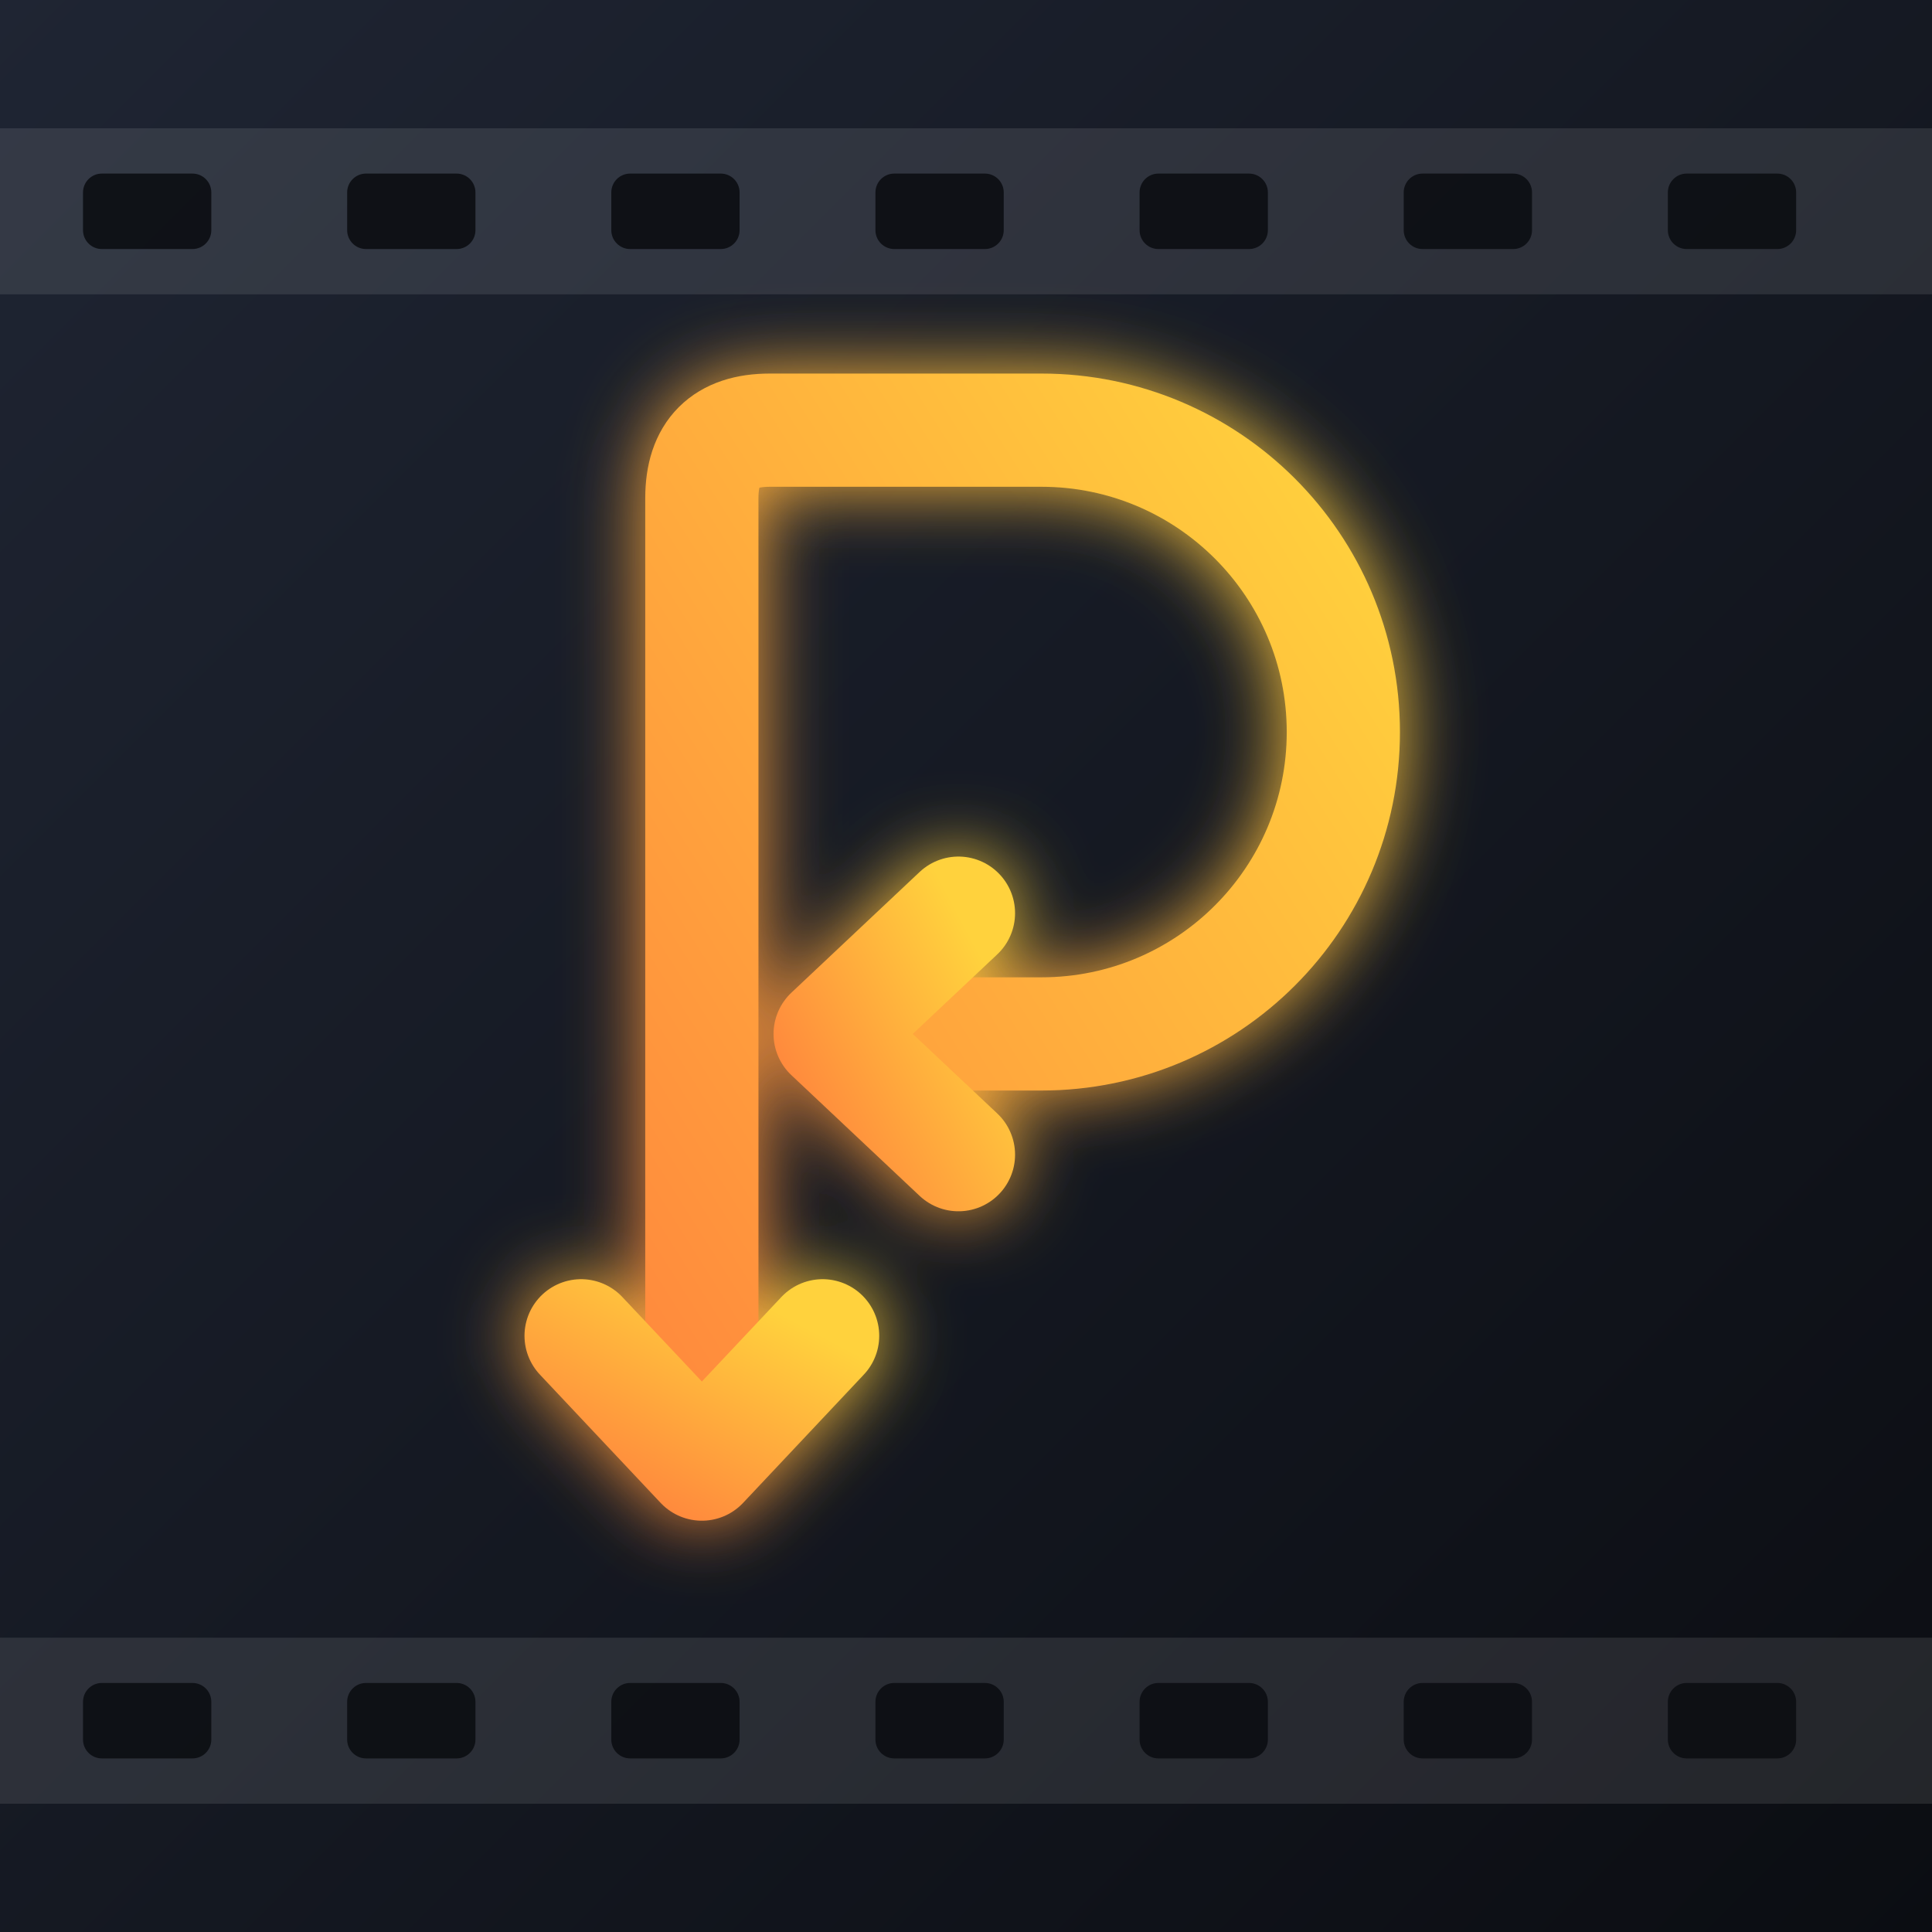
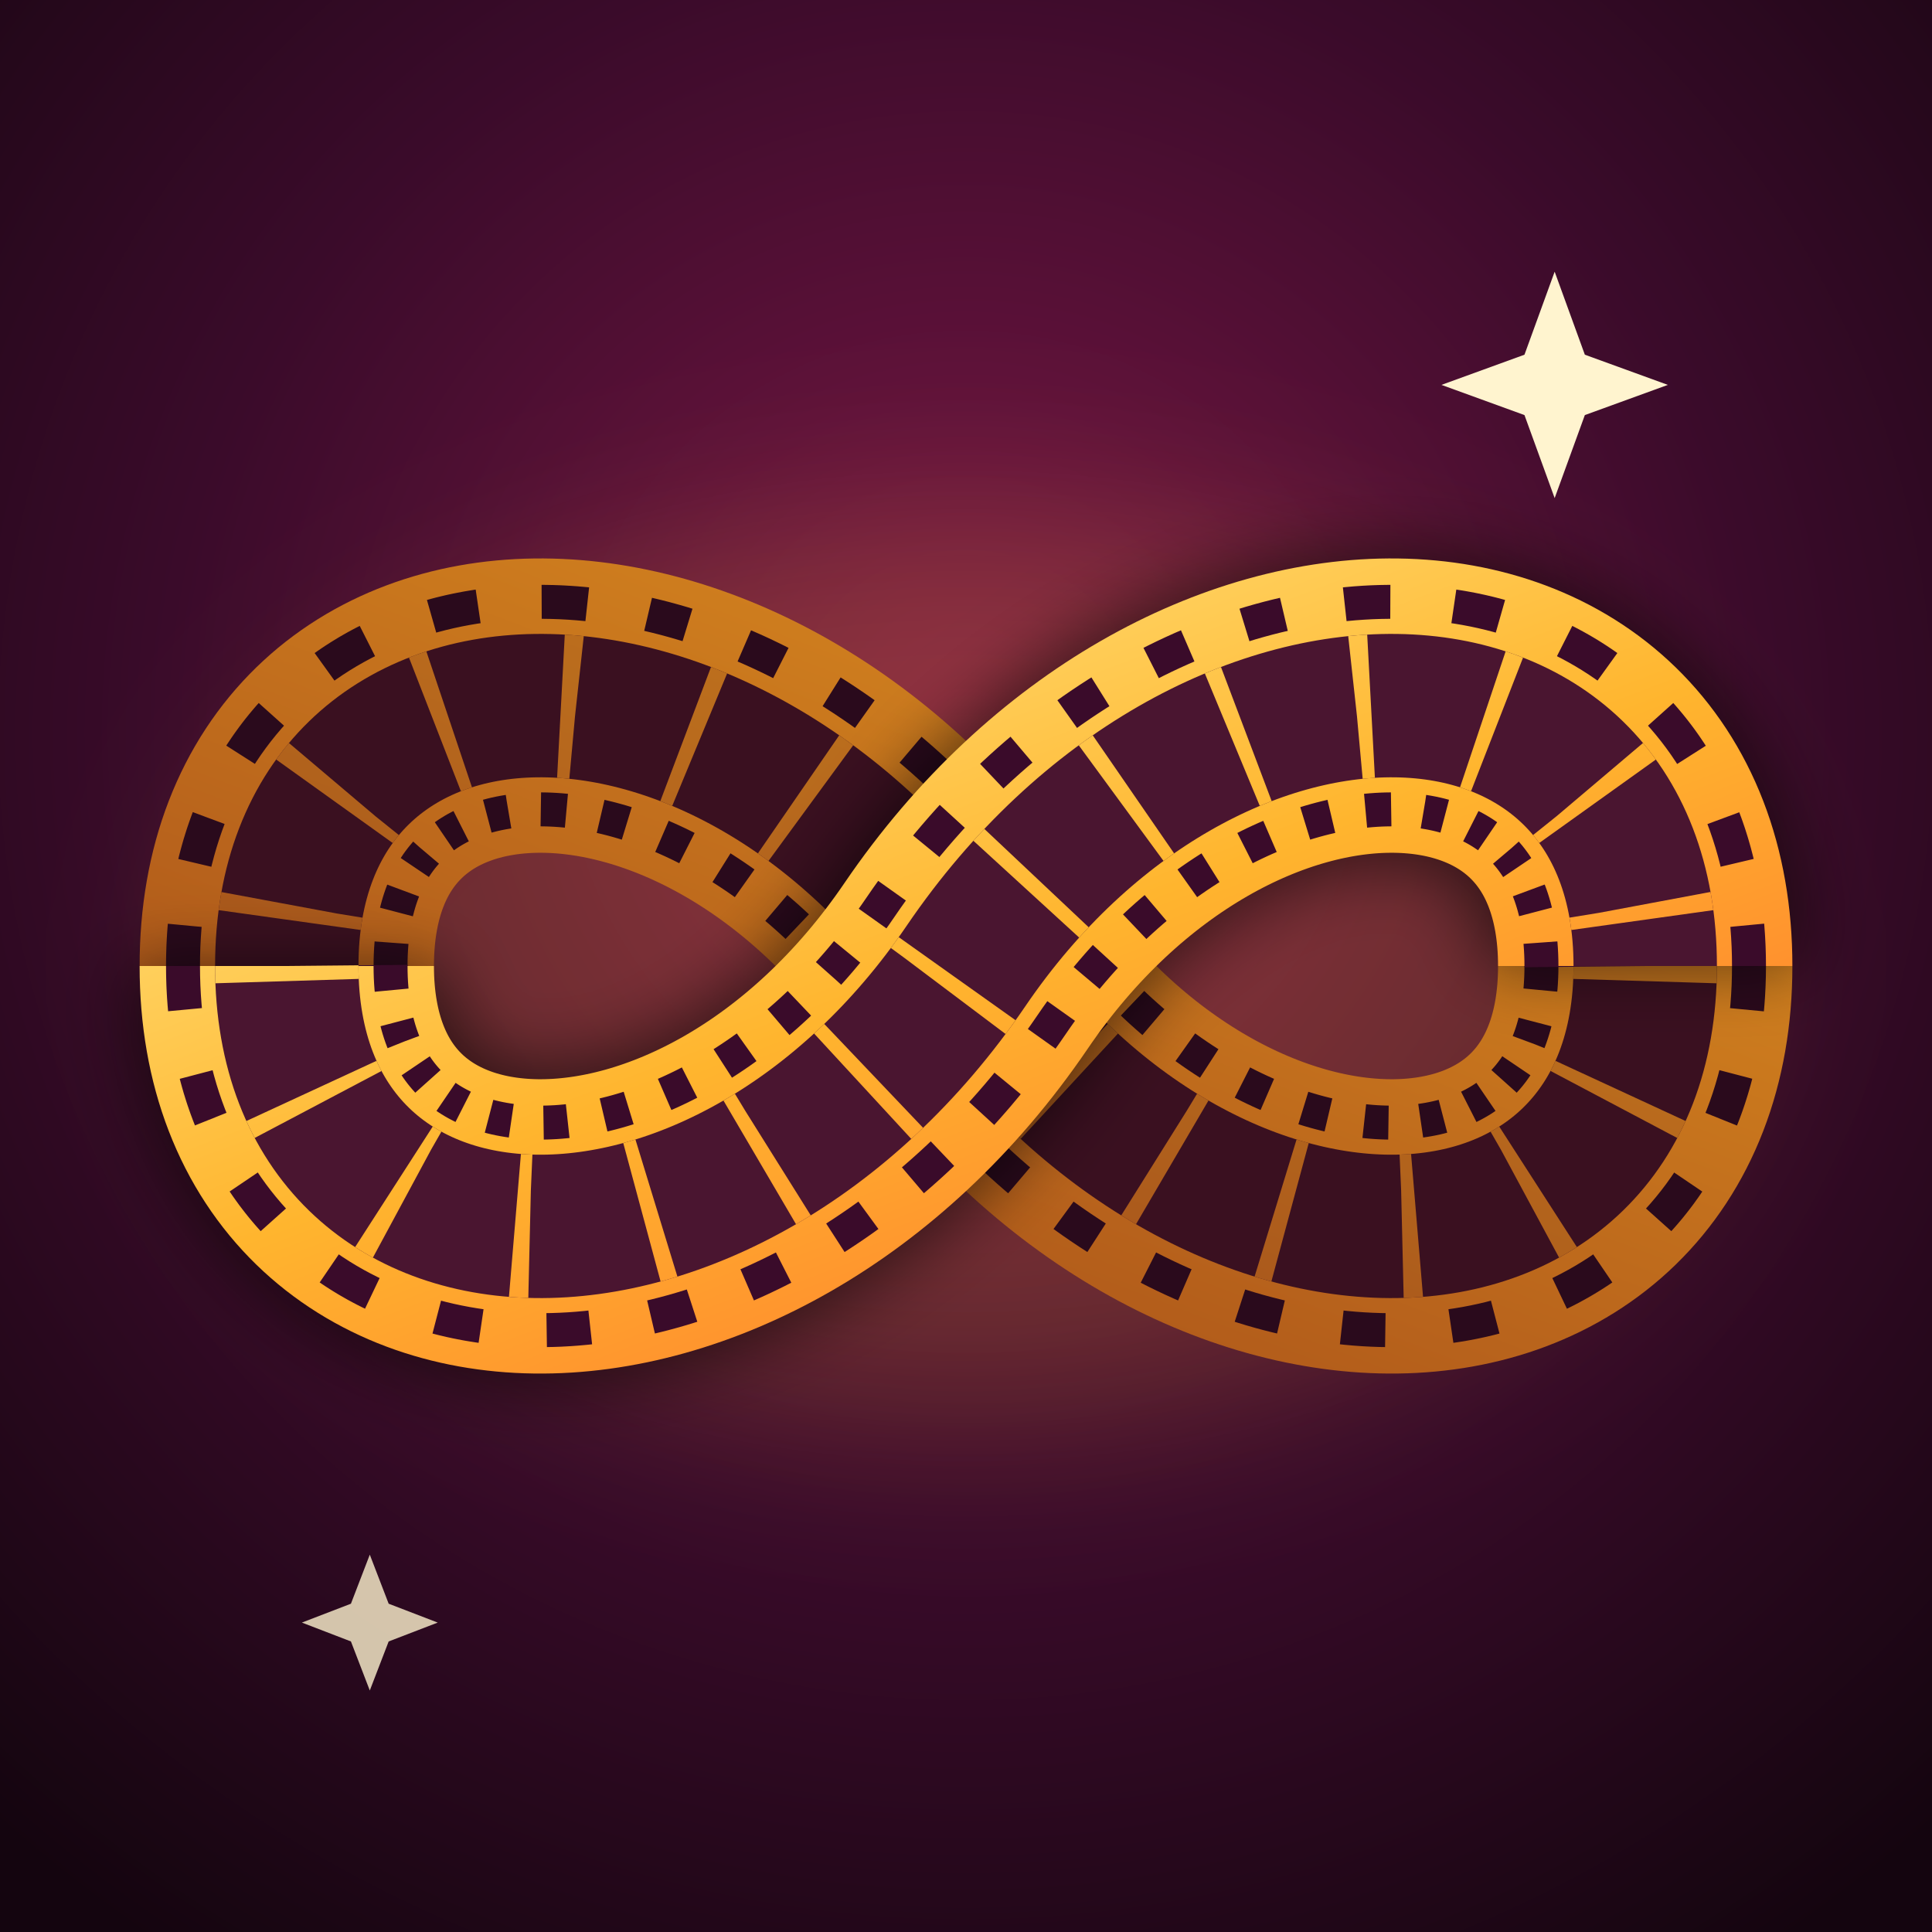
<svg xmlns="http://www.w3.org/2000/svg" viewBox="0 0 512 512" width="512" height="512">
  <defs>
-     <linearGradient id="bg" x1="0" y1="0" x2="1" y2="1">
-       <stop offset="0" stop-color="#1f2533" />
-       <stop offset="1" stop-color="#0b0d12" />
+     <radialGradient id="bg" cx="50%" cy="38%" r="75%">
+       <stop offset="0" stop-color="#7a1645" />
+       <stop offset=".55" stop-color="#3a0b2a" />
+       <stop offset="1" stop-color="#14050f" />
+     </radialGradient>
+     <linearGradient id="film" x1="0" y1="0" x2="1" y2="1">
+       <stop offset="0" stop-color="#ffe17a" />
+       <stop offset=".5" stop-color="#ffb52e" />
+       <stop offset="1" stop-color="#ff7a2e" />
    </linearGradient>
-     <linearGradient id="gold" x1="0" y1="1" x2="1" y2="0">
-       <stop offset="0" stop-color="#ff8a3d" />
-       <stop offset="1" stop-color="#ffd23d" />
+     <linearGradient id="filmBack" x1="1" y1="0" x2="0" y2="1">
+       <stop offset="0" stop-color="#d98a1f" />
+       <stop offset="1" stop-color="#a8501a" />
    </linearGradient>
-     <filter id="glow" x="-30%" y="-30%" width="160%" height="160%">
-       <feGaussianBlur stdDeviation="10" result="b" />
-       <feMerge>
-         <feMergeNode in="b" />
-         <feMergeNode in="SourceGraphic" />
-       </feMerge>
+     <filter id="shadow" x="-50%" y="-50%" width="200%" height="200%">
+       <feGaussianBlur stdDeviation="9" />
    </filter>
+     <filter id="soft" x="-30%" y="-30%" width="160%" height="160%">
+       <feGaussianBlur stdDeviation="22" />
+     </filter>
+     <path id="under" d="M436 256 C 436 346, 320 350, 256 256 C 192 162, 76 166, 76 256" />
+     <path id="over" d="M76 256 C 76 346, 192 350, 256 256 C 320 162, 436 166, 436 256" />
  </defs>
  <rect width="512" height="512" fill="url(#bg)" />
-   <g fill="#ffffff" opacity=".10">
-     <rect x="0" y="34" width="512" height="44" />
-     <rect x="0" y="434" width="512" height="44" />
+   <ellipse cx="256" cy="256" rx="200" ry="120" fill="#ffb52e" opacity=".18" filter="url(#soft)" />
+   <g fill="none" stroke-linecap="butt">
+     <use href="#under" stroke="url(#filmBack)" stroke-width="78" />
+     <use href="#under" stroke="#2a0a1c" stroke-width="64" stroke-dasharray="9 13" />
+     <use href="#under" stroke="url(#filmBack)" stroke-width="46" />
+     <use href="#under" stroke="#3a1020" stroke-width="38" />
+     <use href="#under" stroke="url(#filmBack)" stroke-width="38" stroke-dasharray="4 30" opacity=".9" />
  </g>
-   <g fill="#0b0d12" opacity=".9">
-     <rect x="22" y="46" width="34" height="20" rx="5" />
-     <rect x="92" y="46" width="34" height="20" rx="5" />
-     <rect x="162" y="46" width="34" height="20" rx="5" />
-     <rect x="232" y="46" width="34" height="20" rx="5" />
-     <rect x="302" y="46" width="34" height="20" rx="5" />
-     <rect x="372" y="46" width="34" height="20" rx="5" />
-     <rect x="442" y="46" width="34" height="20" rx="5" />
-     <rect x="22" y="446" width="34" height="20" rx="5" />
-     <rect x="92" y="446" width="34" height="20" rx="5" />
-     <rect x="162" y="446" width="34" height="20" rx="5" />
-     <rect x="232" y="446" width="34" height="20" rx="5" />
-     <rect x="302" y="446" width="34" height="20" rx="5" />
-     <rect x="372" y="446" width="34" height="20" rx="5" />
-     <rect x="442" y="446" width="34" height="20" rx="5" />
+   <use href="#over" fill="none" stroke="#000" stroke-width="84" opacity=".55" filter="url(#shadow)" />
+   <g fill="none" stroke-linecap="butt">
+     <use href="#over" stroke="url(#film)" stroke-width="78" />
+     <use href="#over" stroke="#3a0b2a" stroke-width="64" stroke-dasharray="9 13" />
+     <use href="#over" stroke="url(#film)" stroke-width="46" />
+     <use href="#over" stroke="#4a1530" stroke-width="38" />
+     <use href="#over" stroke="url(#film)" stroke-width="38" stroke-dasharray="4 30" />
  </g>
-   <g transform="translate(-14,-8)" filter="url(#glow)" fill="none" stroke="url(#gold)" stroke-width="30" stroke-linecap="round" stroke-linejoin="round">
-     <path d="M200 392 L200 140 Q200 122 218 122 L290 122 A80 80 0 0 1 290 282 L240 282" />
-     <path d="M168 362 L200 396 L232 362" />
-     <path d="M268 250 L234 282 L268 314" />
-   </g>
+   <path d="M412 72 l8 22 22 8 -22 8 -8 22 -8 -22 -22 -8 22 -8z" fill="#fff4cf" />
+   <path d="M98 412 l5 13 13 5 -13 5 -5 13 -5 -13 -13 -5 13 -5z" fill="#fff4cf" opacity=".8" />
</svg>
